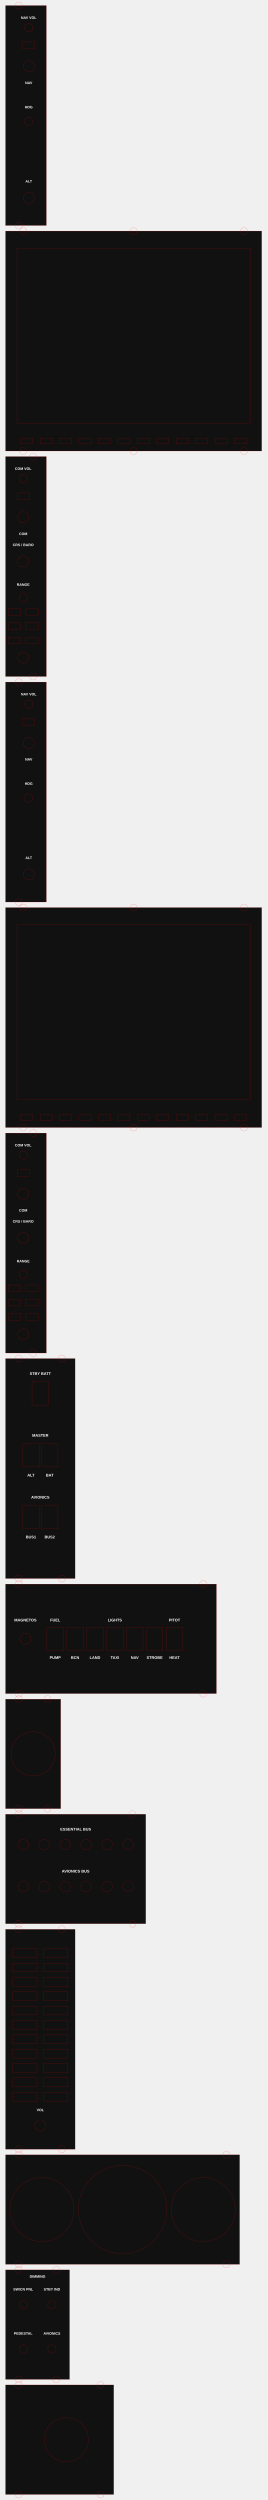
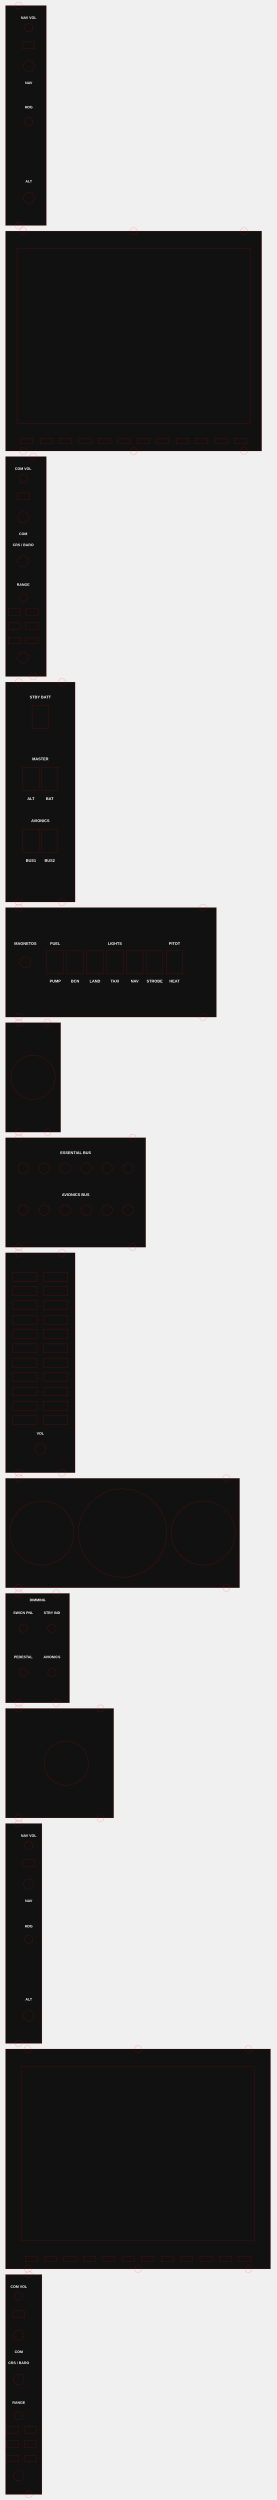
- <svg xmlns="http://www.w3.org/2000/svg" width="242.00mm" height="2263.80mm" viewBox="0 0 242.00 2263.80">
+ <svg xmlns="http://www.w3.org/2000/svg" width="250.00mm" height="2263.80mm" viewBox="0 0 250.00 2263.80">
  <g id="PFD-1a left knob column">
    <rect x="5.00" y="5.00" width="37.00" height="199.20" fill="#111111" />
    <text x="26.00" y="16.00" font-family="Arial, Helvetica, sans-serif" font-size="3.22" font-weight="bold" fill="#ffffff" text-anchor="middle" dominant-baseline="central">NAV VOL</text>
    <text x="26.00" y="75.00" font-family="Arial, Helvetica, sans-serif" font-size="3.22" font-weight="bold" fill="#ffffff" text-anchor="middle" dominant-baseline="central">NAV</text>
    <text x="26.00" y="97.00" font-family="Arial, Helvetica, sans-serif" font-size="3.22" font-weight="bold" fill="#ffffff" text-anchor="middle" dominant-baseline="central">HDG</text>
    <text x="26.00" y="164.20" font-family="Arial, Helvetica, sans-serif" font-size="3.22" font-weight="bold" fill="#ffffff" text-anchor="middle" dominant-baseline="central">ALT</text>
    <rect x="5.00" y="5.00" width="37.00" height="199.20" stroke="#ff0000" stroke-width="0.1" fill="none" />
    <circle cx="26.00" cy="25.00" r="3.75" stroke="#ff0000" stroke-width="0.1" fill="none" />
    <circle cx="26.00" cy="60.00" r="5.00" stroke="#ff0000" stroke-width="0.1" fill="none" />
    <circle cx="26.00" cy="110.00" r="3.75" stroke="#ff0000" stroke-width="0.1" fill="none" />
    <circle cx="26.00" cy="179.20" r="5.00" stroke="#ff0000" stroke-width="0.1" fill="none" />
    <rect x="20.50" y="38.00" width="11.00" height="6.00" stroke="#ff0000" stroke-width="0.1" fill="none" />
    <circle cx="17.00" cy="204.20" r="3.20" stroke="#ff0000" stroke-width="0.1" fill="none" />
    <circle cx="17.00" cy="5.00" r="3.20" stroke="#ff0000" stroke-width="0.1" fill="none" />
  </g>
  <g id="PFD-1b display frame">
    <rect x="5.00" y="209.20" width="232.00" height="199.20" fill="#111111" />
    <rect x="5.00" y="209.20" width="232.00" height="199.20" stroke="#ff0000" stroke-width="0.1" fill="none" />
    <rect x="15.40" y="224.70" width="211.20" height="158.40" stroke="#ff0000" stroke-width="0.1" fill="none" />
    <rect x="18.70" y="396.80" width="11.00" height="5.00" stroke="#ff0000" stroke-width="0.1" fill="none" />
    <rect x="36.30" y="396.80" width="11.00" height="5.00" stroke="#ff0000" stroke-width="0.1" fill="none" />
    <rect x="53.90" y="396.80" width="11.00" height="5.00" stroke="#ff0000" stroke-width="0.1" fill="none" />
    <rect x="71.50" y="396.80" width="11.00" height="5.00" stroke="#ff0000" stroke-width="0.1" fill="none" />
    <rect x="89.10" y="396.80" width="11.00" height="5.00" stroke="#ff0000" stroke-width="0.1" fill="none" />
    <rect x="106.70" y="396.80" width="11.00" height="5.00" stroke="#ff0000" stroke-width="0.1" fill="none" />
    <rect x="124.30" y="396.80" width="11.00" height="5.00" stroke="#ff0000" stroke-width="0.1" fill="none" />
    <rect x="141.90" y="396.80" width="11.00" height="5.00" stroke="#ff0000" stroke-width="0.1" fill="none" />
    <rect x="159.50" y="396.80" width="11.00" height="5.00" stroke="#ff0000" stroke-width="0.1" fill="none" />
    <rect x="177.10" y="396.80" width="11.00" height="5.00" stroke="#ff0000" stroke-width="0.1" fill="none" />
    <rect x="194.70" y="396.80" width="11.00" height="5.00" stroke="#ff0000" stroke-width="0.1" fill="none" />
    <rect x="212.30" y="396.80" width="11.00" height="5.00" stroke="#ff0000" stroke-width="0.1" fill="none" />
    <circle cx="21.00" cy="408.40" r="3.20" stroke="#ff0000" stroke-width="0.1" fill="none" />
    <circle cx="21.00" cy="209.20" r="3.20" stroke="#ff0000" stroke-width="0.1" fill="none" />
    <circle cx="121.00" cy="408.40" r="3.20" stroke="#ff0000" stroke-width="0.1" fill="none" />
    <circle cx="121.00" cy="209.20" r="3.20" stroke="#ff0000" stroke-width="0.1" fill="none" />
    <circle cx="221.00" cy="408.40" r="3.20" stroke="#ff0000" stroke-width="0.1" fill="none" />
    <circle cx="221.00" cy="209.20" r="3.20" stroke="#ff0000" stroke-width="0.1" fill="none" />
  </g>
  <g id="PFD-1c right knob column">
    <rect x="5.00" y="413.40" width="37.00" height="199.20" fill="#111111" />
    <text x="21.00" y="424.40" font-family="Arial, Helvetica, sans-serif" font-size="3.22" font-weight="bold" fill="#ffffff" text-anchor="middle" dominant-baseline="central">COM VOL</text>
    <text x="21.00" y="483.40" font-family="Arial, Helvetica, sans-serif" font-size="3.22" font-weight="bold" fill="#ffffff" text-anchor="middle" dominant-baseline="central">COM</text>
    <text x="21.00" y="493.40" font-family="Arial, Helvetica, sans-serif" font-size="3.22" font-weight="bold" fill="#ffffff" text-anchor="middle" dominant-baseline="central">CRS / BARO</text>
    <text x="21.00" y="529.40" font-family="Arial, Helvetica, sans-serif" font-size="3.22" font-weight="bold" fill="#ffffff" text-anchor="middle" dominant-baseline="central">RANGE</text>
    <rect x="5.00" y="413.40" width="37.00" height="199.20" stroke="#ff0000" stroke-width="0.1" fill="none" />
    <circle cx="21.00" cy="433.40" r="3.75" stroke="#ff0000" stroke-width="0.1" fill="none" />
    <circle cx="21.00" cy="468.40" r="5.00" stroke="#ff0000" stroke-width="0.1" fill="none" />
    <circle cx="21.00" cy="508.40" r="5.00" stroke="#ff0000" stroke-width="0.1" fill="none" />
    <circle cx="21.00" cy="541.40" r="3.75" stroke="#ff0000" stroke-width="0.1" fill="none" />
    <circle cx="21.00" cy="595.60" r="5.00" stroke="#ff0000" stroke-width="0.1" fill="none" />
    <rect x="15.50" y="446.40" width="11.00" height="6.00" stroke="#ff0000" stroke-width="0.1" fill="none" />
    <rect x="7.50" y="551.00" width="11.00" height="6.00" stroke="#ff0000" stroke-width="0.1" fill="none" />
    <rect x="23.50" y="551.00" width="11.00" height="6.00" stroke="#ff0000" stroke-width="0.1" fill="none" />
    <rect x="7.50" y="564.00" width="11.00" height="6.00" stroke="#ff0000" stroke-width="0.1" fill="none" />
    <rect x="23.50" y="564.00" width="11.00" height="6.00" stroke="#ff0000" stroke-width="0.1" fill="none" />
    <rect x="7.50" y="577.00" width="11.00" height="6.00" stroke="#ff0000" stroke-width="0.1" fill="none" />
    <rect x="23.50" y="577.00" width="11.00" height="6.00" stroke="#ff0000" stroke-width="0.1" fill="none" />
    <circle cx="30.00" cy="612.60" r="3.20" stroke="#ff0000" stroke-width="0.1" fill="none" />
    <circle cx="30.00" cy="413.40" r="3.20" stroke="#ff0000" stroke-width="0.1" fill="none" />
  </g>
-   <g id="MFD-1a left knob column">
-     <rect x="5.00" y="617.60" width="37.00" height="199.20" fill="#111111" />
-     <text x="26.00" y="628.60" font-family="Arial, Helvetica, sans-serif" font-size="3.22" font-weight="bold" fill="#ffffff" text-anchor="middle" dominant-baseline="central">NAV VOL</text>
-     <text x="26.00" y="687.60" font-family="Arial, Helvetica, sans-serif" font-size="3.22" font-weight="bold" fill="#ffffff" text-anchor="middle" dominant-baseline="central">NAV</text>
-     <text x="26.00" y="709.60" font-family="Arial, Helvetica, sans-serif" font-size="3.22" font-weight="bold" fill="#ffffff" text-anchor="middle" dominant-baseline="central">HDG</text>
-     <text x="26.00" y="776.80" font-family="Arial, Helvetica, sans-serif" font-size="3.22" font-weight="bold" fill="#ffffff" text-anchor="middle" dominant-baseline="central">ALT</text>
-     <rect x="5.00" y="617.60" width="37.00" height="199.20" stroke="#ff0000" stroke-width="0.1" fill="none" />
-     <circle cx="26.00" cy="637.60" r="3.75" stroke="#ff0000" stroke-width="0.1" fill="none" />
-     <circle cx="26.00" cy="672.60" r="5.00" stroke="#ff0000" stroke-width="0.1" fill="none" />
-     <circle cx="26.00" cy="722.60" r="3.75" stroke="#ff0000" stroke-width="0.1" fill="none" />
-     <circle cx="26.00" cy="791.80" r="5.00" stroke="#ff0000" stroke-width="0.1" fill="none" />
-     <rect x="20.50" y="650.60" width="11.00" height="6.00" stroke="#ff0000" stroke-width="0.1" fill="none" />
+   <g id="SC-1 Switch column">
+     <rect x="5.00" y="617.60" width="63.00" height="199.20" fill="#111111" />
+     <text x="36.50" y="631.20" font-family="Arial, Helvetica, sans-serif" font-size="3.50" font-weight="bold" fill="#ffffff" text-anchor="middle" dominant-baseline="central">STBY BATT</text>
+     <text x="36.50" y="687.20" font-family="Arial, Helvetica, sans-serif" font-size="3.50" font-weight="bold" fill="#ffffff" text-anchor="middle" dominant-baseline="central">MASTER</text>
+     <text x="28.00" y="723.20" font-family="Arial, Helvetica, sans-serif" font-size="3.50" font-weight="bold" fill="#ffffff" text-anchor="middle" dominant-baseline="central">ALT</text>
+     <text x="45.00" y="723.20" font-family="Arial, Helvetica, sans-serif" font-size="3.50" font-weight="bold" fill="#ffffff" text-anchor="middle" dominant-baseline="central">BAT</text>
+     <text x="36.50" y="743.20" font-family="Arial, Helvetica, sans-serif" font-size="3.50" font-weight="bold" fill="#ffffff" text-anchor="middle" dominant-baseline="central">AVIONICS</text>
+     <text x="28.00" y="779.20" font-family="Arial, Helvetica, sans-serif" font-size="3.50" font-weight="bold" fill="#ffffff" text-anchor="middle" dominant-baseline="central">BUS1</text>
+     <text x="45.00" y="779.20" font-family="Arial, Helvetica, sans-serif" font-size="3.50" font-weight="bold" fill="#ffffff" text-anchor="middle" dominant-baseline="central">BUS2</text>
+     <rect x="5.00" y="617.60" width="63.00" height="199.20" stroke="#ff0000" stroke-width="0.1" fill="none" />
+     <rect x="29.00" y="638.70" width="15.00" height="21.00" stroke="#ff0000" stroke-width="0.1" fill="none" />
+     <rect x="20.50" y="694.70" width="15.00" height="21.00" stroke="#ff0000" stroke-width="0.1" fill="none" />
+     <rect x="37.50" y="694.70" width="15.00" height="21.00" stroke="#ff0000" stroke-width="0.1" fill="none" />
+     <rect x="20.50" y="750.70" width="15.00" height="21.00" stroke="#ff0000" stroke-width="0.1" fill="none" />
+     <rect x="37.50" y="750.70" width="15.00" height="21.00" stroke="#ff0000" stroke-width="0.1" fill="none" />
    <circle cx="17.00" cy="816.80" r="3.20" stroke="#ff0000" stroke-width="0.1" fill="none" />
    <circle cx="17.00" cy="617.60" r="3.20" stroke="#ff0000" stroke-width="0.1" fill="none" />
+     <circle cx="56.00" cy="816.80" r="3.20" stroke="#ff0000" stroke-width="0.1" fill="none" />
+     <circle cx="56.00" cy="617.60" r="3.20" stroke="#ff0000" stroke-width="0.1" fill="none" />
+   </g>
+   <g id="LT-1 Mags and lights">
+     <rect x="5.00" y="821.80" width="191.00" height="99.20" fill="#111111" />
+     <text x="23.00" y="854.40" font-family="Arial, Helvetica, sans-serif" font-size="3.50" font-weight="bold" fill="#ffffff" text-anchor="middle" dominant-baseline="central">MAGNETOS</text>
+     <text x="104.00" y="854.40" font-family="Arial, Helvetica, sans-serif" font-size="3.50" font-weight="bold" fill="#ffffff" text-anchor="middle" dominant-baseline="central">LIGHTS</text>
+     <text x="50.00" y="854.40" font-family="Arial, Helvetica, sans-serif" font-size="3.50" font-weight="bold" fill="#ffffff" text-anchor="middle" dominant-baseline="central">FUEL</text>
+     <text x="50.00" y="888.40" font-family="Arial, Helvetica, sans-serif" font-size="3.50" font-weight="bold" fill="#ffffff" text-anchor="middle" dominant-baseline="central">PUMP</text>
+     <text x="68.00" y="888.40" font-family="Arial, Helvetica, sans-serif" font-size="3.50" font-weight="bold" fill="#ffffff" text-anchor="middle" dominant-baseline="central">BCN</text>
+     <text x="86.00" y="888.40" font-family="Arial, Helvetica, sans-serif" font-size="3.50" font-weight="bold" fill="#ffffff" text-anchor="middle" dominant-baseline="central">LAND</text>
+     <text x="104.00" y="888.40" font-family="Arial, Helvetica, sans-serif" font-size="3.50" font-weight="bold" fill="#ffffff" text-anchor="middle" dominant-baseline="central">TAXI</text>
+     <text x="122.00" y="888.40" font-family="Arial, Helvetica, sans-serif" font-size="3.50" font-weight="bold" fill="#ffffff" text-anchor="middle" dominant-baseline="central">NAV</text>
+     <text x="140.00" y="888.40" font-family="Arial, Helvetica, sans-serif" font-size="3.50" font-weight="bold" fill="#ffffff" text-anchor="middle" dominant-baseline="central">STROBE</text>
+     <text x="158.00" y="854.40" font-family="Arial, Helvetica, sans-serif" font-size="3.50" font-weight="bold" fill="#ffffff" text-anchor="middle" dominant-baseline="central">PITOT</text>
+     <text x="158.00" y="888.40" font-family="Arial, Helvetica, sans-serif" font-size="3.50" font-weight="bold" fill="#ffffff" text-anchor="middle" dominant-baseline="central">HEAT</text>
+     <rect x="5.00" y="821.80" width="191.00" height="99.20" stroke="#ff0000" stroke-width="0.1" fill="none" />
+     <circle cx="23.00" cy="871.40" r="5.00" stroke="#ff0000" stroke-width="0.1" fill="none" />
+     <rect x="42.50" y="860.90" width="15.00" height="21.00" stroke="#ff0000" stroke-width="0.1" fill="none" />
+     <rect x="60.50" y="860.90" width="15.00" height="21.00" stroke="#ff0000" stroke-width="0.1" fill="none" />
+     <rect x="78.50" y="860.90" width="15.00" height="21.00" stroke="#ff0000" stroke-width="0.1" fill="none" />
+     <rect x="96.50" y="860.90" width="15.00" height="21.00" stroke="#ff0000" stroke-width="0.1" fill="none" />
+     <rect x="114.50" y="860.90" width="15.00" height="21.00" stroke="#ff0000" stroke-width="0.1" fill="none" />
+     <rect x="132.50" y="860.90" width="15.00" height="21.00" stroke="#ff0000" stroke-width="0.1" fill="none" />
+     <rect x="150.50" y="860.90" width="15.00" height="21.00" stroke="#ff0000" stroke-width="0.1" fill="none" />
+     <circle cx="17.00" cy="921.00" r="3.20" stroke="#ff0000" stroke-width="0.1" fill="none" />
+     <circle cx="17.00" cy="821.80" r="3.20" stroke="#ff0000" stroke-width="0.1" fill="none" />
+     <circle cx="184.00" cy="921.00" r="3.20" stroke="#ff0000" stroke-width="0.1" fill="none" />
+     <circle cx="184.00" cy="821.80" r="3.20" stroke="#ff0000" stroke-width="0.1" fill="none" />
+   </g>
+   <g id="YK-1 Pilot yoke plate">
+     <rect x="5.00" y="926.00" width="50.00" height="99.20" fill="#111111" />
+     <rect x="5.00" y="926.00" width="50.00" height="99.20" stroke="#ff0000" stroke-width="0.1" fill="none" />
+     <circle cx="30.00" cy="975.60" r="20.00" stroke="#ff0000" stroke-width="0.1" fill="none" />
+     <circle cx="17.00" cy="1025.20" r="3.20" stroke="#ff0000" stroke-width="0.1" fill="none" />
+     <circle cx="17.00" cy="926.00" r="3.20" stroke="#ff0000" stroke-width="0.1" fill="none" />
+     <circle cx="43.00" cy="1025.20" r="3.20" stroke="#ff0000" stroke-width="0.1" fill="none" />
+     <circle cx="43.00" cy="926.00" r="3.20" stroke="#ff0000" stroke-width="0.1" fill="none" />
+   </g>
+   <g id="CB-1 Circuit breakers">
+     <rect x="5.00" y="1030.20" width="127.00" height="99.20" fill="#111111" />
+     <text x="68.50" y="1043.80" font-family="Arial, Helvetica, sans-serif" font-size="3.50" font-weight="bold" fill="#ffffff" text-anchor="middle" dominant-baseline="central">ESSENTIAL BUS</text>
+     <text x="68.50" y="1081.80" font-family="Arial, Helvetica, sans-serif" font-size="3.50" font-weight="bold" fill="#ffffff" text-anchor="middle" dominant-baseline="central">AVIONICS BUS</text>
+     <rect x="5.00" y="1030.20" width="127.00" height="99.20" stroke="#ff0000" stroke-width="0.1" fill="none" />
+     <circle cx="21.00" cy="1057.80" r="4.75" stroke="#ff0000" stroke-width="0.1" fill="none" />
+     <circle cx="40.00" cy="1057.80" r="4.75" stroke="#ff0000" stroke-width="0.1" fill="none" />
+     <circle cx="59.00" cy="1057.80" r="4.75" stroke="#ff0000" stroke-width="0.1" fill="none" />
+     <circle cx="78.00" cy="1057.80" r="4.75" stroke="#ff0000" stroke-width="0.1" fill="none" />
+     <circle cx="97.00" cy="1057.80" r="4.75" stroke="#ff0000" stroke-width="0.1" fill="none" />
+     <circle cx="116.00" cy="1057.80" r="4.75" stroke="#ff0000" stroke-width="0.1" fill="none" />
+     <circle cx="21.00" cy="1095.80" r="4.75" stroke="#ff0000" stroke-width="0.1" fill="none" />
+     <circle cx="40.00" cy="1095.80" r="4.75" stroke="#ff0000" stroke-width="0.1" fill="none" />
+     <circle cx="59.00" cy="1095.80" r="4.75" stroke="#ff0000" stroke-width="0.1" fill="none" />
+     <circle cx="78.00" cy="1095.80" r="4.75" stroke="#ff0000" stroke-width="0.1" fill="none" />
+     <circle cx="97.00" cy="1095.80" r="4.75" stroke="#ff0000" stroke-width="0.1" fill="none" />
+     <circle cx="116.00" cy="1095.80" r="4.75" stroke="#ff0000" stroke-width="0.1" fill="none" />
+     <circle cx="17.00" cy="1129.40" r="3.20" stroke="#ff0000" stroke-width="0.1" fill="none" />
+     <circle cx="17.00" cy="1030.20" r="3.20" stroke="#ff0000" stroke-width="0.1" fill="none" />
+     <circle cx="120.00" cy="1129.40" r="3.20" stroke="#ff0000" stroke-width="0.1" fill="none" />
+     <circle cx="120.00" cy="1030.20" r="3.20" stroke="#ff0000" stroke-width="0.1" fill="none" />
+   </g>
+   <g id="AU-1 Audio panel">
+     <rect x="5.00" y="1134.40" width="63.00" height="199.20" fill="#111111" />
+     <text x="36.50" y="1298.00" font-family="Arial, Helvetica, sans-serif" font-size="3.22" font-weight="bold" fill="#ffffff" text-anchor="middle" dominant-baseline="central">VOL</text>
+     <rect x="5.00" y="1134.40" width="63.00" height="199.20" stroke="#ff0000" stroke-width="0.1" fill="none" />
+     <rect x="11.50" y="1152.00" width="22.00" height="8.00" stroke="#ff0000" stroke-width="0.1" fill="none" />
+     <rect x="39.50" y="1152.00" width="22.00" height="8.00" stroke="#ff0000" stroke-width="0.1" fill="none" />
+     <rect x="11.50" y="1165.00" width="22.00" height="8.00" stroke="#ff0000" stroke-width="0.1" fill="none" />
+     <rect x="39.50" y="1165.00" width="22.00" height="8.00" stroke="#ff0000" stroke-width="0.1" fill="none" />
+     <rect x="11.50" y="1178.00" width="22.00" height="8.00" stroke="#ff0000" stroke-width="0.1" fill="none" />
+     <rect x="39.50" y="1178.00" width="22.00" height="8.00" stroke="#ff0000" stroke-width="0.1" fill="none" />
+     <rect x="11.50" y="1191.00" width="22.00" height="8.00" stroke="#ff0000" stroke-width="0.1" fill="none" />
+     <rect x="39.50" y="1191.00" width="22.00" height="8.00" stroke="#ff0000" stroke-width="0.1" fill="none" />
+     <rect x="11.50" y="1204.00" width="22.00" height="8.00" stroke="#ff0000" stroke-width="0.1" fill="none" />
+     <rect x="39.50" y="1204.00" width="22.00" height="8.00" stroke="#ff0000" stroke-width="0.1" fill="none" />
+     <rect x="11.50" y="1217.00" width="22.00" height="8.00" stroke="#ff0000" stroke-width="0.1" fill="none" />
+     <rect x="39.50" y="1217.00" width="22.00" height="8.00" stroke="#ff0000" stroke-width="0.1" fill="none" />
+     <rect x="11.50" y="1230.00" width="22.00" height="8.00" stroke="#ff0000" stroke-width="0.1" fill="none" />
+     <rect x="39.50" y="1230.00" width="22.00" height="8.00" stroke="#ff0000" stroke-width="0.1" fill="none" />
+     <rect x="11.50" y="1243.00" width="22.00" height="8.00" stroke="#ff0000" stroke-width="0.1" fill="none" />
+     <rect x="39.50" y="1243.00" width="22.00" height="8.00" stroke="#ff0000" stroke-width="0.1" fill="none" />
+     <rect x="11.50" y="1256.00" width="22.00" height="8.00" stroke="#ff0000" stroke-width="0.1" fill="none" />
+     <rect x="39.50" y="1256.00" width="22.00" height="8.00" stroke="#ff0000" stroke-width="0.1" fill="none" />
+     <rect x="11.50" y="1269.00" width="22.00" height="8.00" stroke="#ff0000" stroke-width="0.1" fill="none" />
+     <rect x="39.50" y="1269.00" width="22.00" height="8.00" stroke="#ff0000" stroke-width="0.1" fill="none" />
+     <rect x="11.50" y="1282.00" width="22.00" height="8.00" stroke="#ff0000" stroke-width="0.1" fill="none" />
+     <rect x="39.50" y="1282.00" width="22.00" height="8.00" stroke="#ff0000" stroke-width="0.1" fill="none" />
+     <circle cx="36.50" cy="1312.00" r="5.00" stroke="#ff0000" stroke-width="0.1" fill="none" />
+     <circle cx="17.00" cy="1333.60" r="3.20" stroke="#ff0000" stroke-width="0.1" fill="none" />
+     <circle cx="17.00" cy="1134.40" r="3.20" stroke="#ff0000" stroke-width="0.1" fill="none" />
+     <circle cx="56.00" cy="1333.60" r="3.20" stroke="#ff0000" stroke-width="0.1" fill="none" />
+     <circle cx="56.00" cy="1134.40" r="3.20" stroke="#ff0000" stroke-width="0.1" fill="none" />
+   </g>
+   <g id="SB-1 Standby instruments">
+     <rect x="5.00" y="1338.60" width="212.00" height="99.20" fill="#111111" />
+     <rect x="5.00" y="1338.60" width="212.00" height="99.20" stroke="#ff0000" stroke-width="0.1" fill="none" />
+     <circle cx="38.00" cy="1388.20" r="29.00" stroke="#ff0000" stroke-width="0.1" fill="none" />
+     <circle cx="111.00" cy="1388.20" r="40.00" stroke="#ff0000" stroke-width="0.1" fill="none" />
+     <circle cx="184.00" cy="1388.20" r="29.00" stroke="#ff0000" stroke-width="0.1" fill="none" />
+     <circle cx="17.00" cy="1437.80" r="3.20" stroke="#ff0000" stroke-width="0.1" fill="none" />
+     <circle cx="17.00" cy="1338.60" r="3.20" stroke="#ff0000" stroke-width="0.1" fill="none" />
+     <circle cx="205.00" cy="1437.80" r="3.20" stroke="#ff0000" stroke-width="0.1" fill="none" />
+     <circle cx="205.00" cy="1338.60" r="3.20" stroke="#ff0000" stroke-width="0.1" fill="none" />
+   </g>
+   <g id="SB-2 Dimming panel">
+     <rect x="5.00" y="1442.80" width="58.00" height="99.20" fill="#111111" />
+     <text x="21.00" y="1460.40" font-family="Arial, Helvetica, sans-serif" font-size="3.22" font-weight="bold" fill="#ffffff" text-anchor="middle" dominant-baseline="central">SW/CN PNL</text>
+     <text x="47.00" y="1460.40" font-family="Arial, Helvetica, sans-serif" font-size="3.22" font-weight="bold" fill="#ffffff" text-anchor="middle" dominant-baseline="central">STBY IND</text>
+     <text x="21.00" y="1500.40" font-family="Arial, Helvetica, sans-serif" font-size="3.22" font-weight="bold" fill="#ffffff" text-anchor="middle" dominant-baseline="central">PEDESTAL</text>
+     <text x="47.00" y="1500.40" font-family="Arial, Helvetica, sans-serif" font-size="3.22" font-weight="bold" fill="#ffffff" text-anchor="middle" dominant-baseline="central">AVIONICS</text>
+     <text x="34.00" y="1448.80" font-family="Arial, Helvetica, sans-serif" font-size="3.22" font-weight="bold" fill="#ffffff" text-anchor="middle" dominant-baseline="central">DIMMING</text>
+     <rect x="5.00" y="1442.80" width="58.00" height="99.20" stroke="#ff0000" stroke-width="0.1" fill="none" />
+     <circle cx="21.00" cy="1474.40" r="3.75" stroke="#ff0000" stroke-width="0.1" fill="none" />
+     <circle cx="47.00" cy="1474.40" r="3.75" stroke="#ff0000" stroke-width="0.1" fill="none" />
+     <circle cx="21.00" cy="1514.40" r="3.75" stroke="#ff0000" stroke-width="0.1" fill="none" />
+     <circle cx="47.00" cy="1514.40" r="3.75" stroke="#ff0000" stroke-width="0.1" fill="none" />
+     <circle cx="17.00" cy="1542.00" r="3.20" stroke="#ff0000" stroke-width="0.1" fill="none" />
+     <circle cx="17.00" cy="1442.80" r="3.20" stroke="#ff0000" stroke-width="0.1" fill="none" />
+     <circle cx="51.00" cy="1542.00" r="3.20" stroke="#ff0000" stroke-width="0.1" fill="none" />
+     <circle cx="51.00" cy="1442.80" r="3.20" stroke="#ff0000" stroke-width="0.1" fill="none" />
+   </g>
+   <g id="CP-1 Copilot yoke blank">
+     <rect x="5.00" y="1547.00" width="98.00" height="99.20" fill="#111111" />
+     <rect x="5.00" y="1547.00" width="98.00" height="99.20" stroke="#ff0000" stroke-width="0.1" fill="none" />
+     <circle cx="60.00" cy="1596.60" r="20.00" stroke="#ff0000" stroke-width="0.1" fill="none" />
+     <circle cx="17.00" cy="1646.20" r="3.20" stroke="#ff0000" stroke-width="0.1" fill="none" />
+     <circle cx="17.00" cy="1547.00" r="3.20" stroke="#ff0000" stroke-width="0.1" fill="none" />
+     <circle cx="91.00" cy="1646.20" r="3.20" stroke="#ff0000" stroke-width="0.1" fill="none" />
+     <circle cx="91.00" cy="1547.00" r="3.20" stroke="#ff0000" stroke-width="0.1" fill="none" />
+   </g>
+   <g id="MFD-1a left column">
+     <rect x="5.00" y="1651.20" width="33.00" height="199.20" fill="#111111" />
+     <text x="26.00" y="1662.20" font-family="Arial, Helvetica, sans-serif" font-size="3.22" font-weight="bold" fill="#ffffff" text-anchor="middle" dominant-baseline="central">NAV VOL</text>
+     <text x="26.00" y="1721.20" font-family="Arial, Helvetica, sans-serif" font-size="3.22" font-weight="bold" fill="#ffffff" text-anchor="middle" dominant-baseline="central">NAV</text>
+     <text x="26.00" y="1744.20" font-family="Arial, Helvetica, sans-serif" font-size="3.22" font-weight="bold" fill="#ffffff" text-anchor="middle" dominant-baseline="central">HDG</text>
+     <text x="26.00" y="1810.40" font-family="Arial, Helvetica, sans-serif" font-size="3.22" font-weight="bold" fill="#ffffff" text-anchor="middle" dominant-baseline="central">ALT</text>
+     <rect x="5.00" y="1651.20" width="33.00" height="199.20" stroke="#ff0000" stroke-width="0.1" fill="none" />
+     <circle cx="26.00" cy="1671.20" r="3.75" stroke="#ff0000" stroke-width="0.1" fill="none" />
+     <circle cx="26.00" cy="1706.20" r="4.75" stroke="#ff0000" stroke-width="0.1" fill="none" />
+     <circle cx="26.00" cy="1756.20" r="3.75" stroke="#ff0000" stroke-width="0.1" fill="none" />
+     <circle cx="26.00" cy="1825.40" r="4.75" stroke="#ff0000" stroke-width="0.1" fill="none" />
+     <rect x="20.50" y="1684.20" width="11.00" height="6.00" stroke="#ff0000" stroke-width="0.1" fill="none" />
+     <circle cx="17.00" cy="1850.40" r="3.20" stroke="#ff0000" stroke-width="0.1" fill="none" />
+     <circle cx="17.00" cy="1651.20" r="3.20" stroke="#ff0000" stroke-width="0.1" fill="none" />
  </g>
  <g id="MFD-1b display frame">
-     <rect x="5.00" y="821.80" width="232.00" height="199.20" fill="#111111" />
-     <rect x="5.00" y="821.80" width="232.00" height="199.20" stroke="#ff0000" stroke-width="0.1" fill="none" />
-     <rect x="15.40" y="837.30" width="211.20" height="158.40" stroke="#ff0000" stroke-width="0.1" fill="none" />
-     <rect x="18.70" y="1009.40" width="11.00" height="5.00" stroke="#ff0000" stroke-width="0.1" fill="none" />
-     <rect x="36.30" y="1009.40" width="11.00" height="5.00" stroke="#ff0000" stroke-width="0.1" fill="none" />
-     <rect x="53.90" y="1009.40" width="11.00" height="5.00" stroke="#ff0000" stroke-width="0.1" fill="none" />
-     <rect x="71.50" y="1009.40" width="11.00" height="5.00" stroke="#ff0000" stroke-width="0.1" fill="none" />
-     <rect x="89.10" y="1009.40" width="11.00" height="5.00" stroke="#ff0000" stroke-width="0.1" fill="none" />
-     <rect x="106.70" y="1009.40" width="11.00" height="5.00" stroke="#ff0000" stroke-width="0.1" fill="none" />
-     <rect x="124.30" y="1009.40" width="11.00" height="5.00" stroke="#ff0000" stroke-width="0.1" fill="none" />
-     <rect x="141.90" y="1009.40" width="11.00" height="5.00" stroke="#ff0000" stroke-width="0.1" fill="none" />
-     <rect x="159.50" y="1009.40" width="11.00" height="5.00" stroke="#ff0000" stroke-width="0.1" fill="none" />
-     <rect x="177.10" y="1009.40" width="11.00" height="5.00" stroke="#ff0000" stroke-width="0.1" fill="none" />
-     <rect x="194.70" y="1009.40" width="11.00" height="5.00" stroke="#ff0000" stroke-width="0.1" fill="none" />
-     <rect x="212.30" y="1009.40" width="11.00" height="5.00" stroke="#ff0000" stroke-width="0.1" fill="none" />
-     <circle cx="21.00" cy="1021.00" r="3.20" stroke="#ff0000" stroke-width="0.1" fill="none" />
-     <circle cx="21.00" cy="821.80" r="3.20" stroke="#ff0000" stroke-width="0.1" fill="none" />
-     <circle cx="121.00" cy="1021.00" r="3.20" stroke="#ff0000" stroke-width="0.1" fill="none" />
-     <circle cx="121.00" cy="821.80" r="3.20" stroke="#ff0000" stroke-width="0.1" fill="none" />
-     <circle cx="221.00" cy="1021.00" r="3.20" stroke="#ff0000" stroke-width="0.1" fill="none" />
-     <circle cx="221.00" cy="821.80" r="3.20" stroke="#ff0000" stroke-width="0.1" fill="none" />
-   </g>
-   <g id="MFD-1c right knob column">
-     <rect x="5.00" y="1026.00" width="37.00" height="199.20" fill="#111111" />
-     <text x="21.00" y="1037.00" font-family="Arial, Helvetica, sans-serif" font-size="3.22" font-weight="bold" fill="#ffffff" text-anchor="middle" dominant-baseline="central">COM VOL</text>
-     <text x="21.00" y="1096.00" font-family="Arial, Helvetica, sans-serif" font-size="3.22" font-weight="bold" fill="#ffffff" text-anchor="middle" dominant-baseline="central">COM</text>
-     <text x="21.00" y="1106.00" font-family="Arial, Helvetica, sans-serif" font-size="3.22" font-weight="bold" fill="#ffffff" text-anchor="middle" dominant-baseline="central">CRS / BARO</text>
-     <text x="21.00" y="1142.00" font-family="Arial, Helvetica, sans-serif" font-size="3.22" font-weight="bold" fill="#ffffff" text-anchor="middle" dominant-baseline="central">RANGE</text>
-     <rect x="5.00" y="1026.00" width="37.00" height="199.20" stroke="#ff0000" stroke-width="0.1" fill="none" />
-     <circle cx="21.00" cy="1046.00" r="3.75" stroke="#ff0000" stroke-width="0.1" fill="none" />
-     <circle cx="21.00" cy="1081.00" r="5.00" stroke="#ff0000" stroke-width="0.1" fill="none" />
-     <circle cx="21.00" cy="1121.00" r="5.00" stroke="#ff0000" stroke-width="0.1" fill="none" />
-     <circle cx="21.00" cy="1154.00" r="3.75" stroke="#ff0000" stroke-width="0.1" fill="none" />
-     <circle cx="21.00" cy="1208.20" r="5.00" stroke="#ff0000" stroke-width="0.1" fill="none" />
-     <rect x="15.50" y="1059.00" width="11.00" height="6.00" stroke="#ff0000" stroke-width="0.1" fill="none" />
-     <rect x="7.50" y="1163.60" width="11.00" height="6.00" stroke="#ff0000" stroke-width="0.1" fill="none" />
-     <rect x="23.50" y="1163.60" width="11.00" height="6.00" stroke="#ff0000" stroke-width="0.1" fill="none" />
-     <rect x="7.50" y="1176.60" width="11.00" height="6.00" stroke="#ff0000" stroke-width="0.1" fill="none" />
-     <rect x="23.50" y="1176.60" width="11.00" height="6.00" stroke="#ff0000" stroke-width="0.1" fill="none" />
-     <rect x="7.50" y="1189.60" width="11.00" height="6.00" stroke="#ff0000" stroke-width="0.1" fill="none" />
-     <rect x="23.50" y="1189.60" width="11.00" height="6.00" stroke="#ff0000" stroke-width="0.1" fill="none" />
-     <circle cx="30.00" cy="1225.20" r="3.20" stroke="#ff0000" stroke-width="0.1" fill="none" />
-     <circle cx="30.00" cy="1026.00" r="3.20" stroke="#ff0000" stroke-width="0.1" fill="none" />
-   </g>
-   <g id="SC-1 Switch column">
-     <rect x="5.00" y="1230.20" width="63.00" height="199.20" fill="#111111" />
-     <text x="36.50" y="1243.80" font-family="Arial, Helvetica, sans-serif" font-size="3.50" font-weight="bold" fill="#ffffff" text-anchor="middle" dominant-baseline="central">STBY BATT</text>
-     <text x="36.50" y="1299.80" font-family="Arial, Helvetica, sans-serif" font-size="3.50" font-weight="bold" fill="#ffffff" text-anchor="middle" dominant-baseline="central">MASTER</text>
-     <text x="28.00" y="1335.80" font-family="Arial, Helvetica, sans-serif" font-size="3.50" font-weight="bold" fill="#ffffff" text-anchor="middle" dominant-baseline="central">ALT</text>
-     <text x="45.00" y="1335.80" font-family="Arial, Helvetica, sans-serif" font-size="3.50" font-weight="bold" fill="#ffffff" text-anchor="middle" dominant-baseline="central">BAT</text>
-     <text x="36.50" y="1355.80" font-family="Arial, Helvetica, sans-serif" font-size="3.50" font-weight="bold" fill="#ffffff" text-anchor="middle" dominant-baseline="central">AVIONICS</text>
-     <text x="28.00" y="1391.80" font-family="Arial, Helvetica, sans-serif" font-size="3.50" font-weight="bold" fill="#ffffff" text-anchor="middle" dominant-baseline="central">BUS1</text>
-     <text x="45.00" y="1391.80" font-family="Arial, Helvetica, sans-serif" font-size="3.50" font-weight="bold" fill="#ffffff" text-anchor="middle" dominant-baseline="central">BUS2</text>
-     <rect x="5.00" y="1230.20" width="63.00" height="199.20" stroke="#ff0000" stroke-width="0.1" fill="none" />
-     <rect x="29.00" y="1251.30" width="15.00" height="21.00" stroke="#ff0000" stroke-width="0.1" fill="none" />
-     <rect x="20.50" y="1307.30" width="15.00" height="21.00" stroke="#ff0000" stroke-width="0.1" fill="none" />
-     <rect x="37.50" y="1307.30" width="15.00" height="21.00" stroke="#ff0000" stroke-width="0.1" fill="none" />
-     <rect x="20.50" y="1363.30" width="15.00" height="21.00" stroke="#ff0000" stroke-width="0.1" fill="none" />
-     <rect x="37.50" y="1363.30" width="15.00" height="21.00" stroke="#ff0000" stroke-width="0.1" fill="none" />
-     <circle cx="17.00" cy="1429.40" r="3.20" stroke="#ff0000" stroke-width="0.1" fill="none" />
-     <circle cx="17.00" cy="1230.20" r="3.20" stroke="#ff0000" stroke-width="0.1" fill="none" />
-     <circle cx="56.00" cy="1429.40" r="3.20" stroke="#ff0000" stroke-width="0.1" fill="none" />
-     <circle cx="56.00" cy="1230.20" r="3.20" stroke="#ff0000" stroke-width="0.1" fill="none" />
-   </g>
-   <g id="LT-1 Mags and lights">
-     <rect x="5.00" y="1434.40" width="191.00" height="99.20" fill="#111111" />
-     <text x="23.00" y="1467.00" font-family="Arial, Helvetica, sans-serif" font-size="3.50" font-weight="bold" fill="#ffffff" text-anchor="middle" dominant-baseline="central">MAGNETOS</text>
-     <text x="104.00" y="1467.00" font-family="Arial, Helvetica, sans-serif" font-size="3.50" font-weight="bold" fill="#ffffff" text-anchor="middle" dominant-baseline="central">LIGHTS</text>
-     <text x="50.00" y="1467.00" font-family="Arial, Helvetica, sans-serif" font-size="3.50" font-weight="bold" fill="#ffffff" text-anchor="middle" dominant-baseline="central">FUEL</text>
-     <text x="50.00" y="1501.00" font-family="Arial, Helvetica, sans-serif" font-size="3.50" font-weight="bold" fill="#ffffff" text-anchor="middle" dominant-baseline="central">PUMP</text>
-     <text x="68.00" y="1501.00" font-family="Arial, Helvetica, sans-serif" font-size="3.50" font-weight="bold" fill="#ffffff" text-anchor="middle" dominant-baseline="central">BCN</text>
-     <text x="86.00" y="1501.00" font-family="Arial, Helvetica, sans-serif" font-size="3.50" font-weight="bold" fill="#ffffff" text-anchor="middle" dominant-baseline="central">LAND</text>
-     <text x="104.00" y="1501.00" font-family="Arial, Helvetica, sans-serif" font-size="3.50" font-weight="bold" fill="#ffffff" text-anchor="middle" dominant-baseline="central">TAXI</text>
-     <text x="122.00" y="1501.00" font-family="Arial, Helvetica, sans-serif" font-size="3.50" font-weight="bold" fill="#ffffff" text-anchor="middle" dominant-baseline="central">NAV</text>
-     <text x="140.00" y="1501.00" font-family="Arial, Helvetica, sans-serif" font-size="3.50" font-weight="bold" fill="#ffffff" text-anchor="middle" dominant-baseline="central">STROBE</text>
-     <text x="158.00" y="1467.00" font-family="Arial, Helvetica, sans-serif" font-size="3.50" font-weight="bold" fill="#ffffff" text-anchor="middle" dominant-baseline="central">PITOT</text>
-     <text x="158.00" y="1501.00" font-family="Arial, Helvetica, sans-serif" font-size="3.50" font-weight="bold" fill="#ffffff" text-anchor="middle" dominant-baseline="central">HEAT</text>
-     <rect x="5.00" y="1434.40" width="191.00" height="99.20" stroke="#ff0000" stroke-width="0.1" fill="none" />
-     <circle cx="23.00" cy="1484.00" r="5.00" stroke="#ff0000" stroke-width="0.1" fill="none" />
-     <rect x="42.50" y="1473.50" width="15.00" height="21.00" stroke="#ff0000" stroke-width="0.1" fill="none" />
-     <rect x="60.50" y="1473.50" width="15.00" height="21.00" stroke="#ff0000" stroke-width="0.1" fill="none" />
-     <rect x="78.50" y="1473.50" width="15.00" height="21.00" stroke="#ff0000" stroke-width="0.1" fill="none" />
-     <rect x="96.50" y="1473.50" width="15.00" height="21.00" stroke="#ff0000" stroke-width="0.1" fill="none" />
-     <rect x="114.50" y="1473.50" width="15.00" height="21.00" stroke="#ff0000" stroke-width="0.1" fill="none" />
-     <rect x="132.50" y="1473.50" width="15.00" height="21.00" stroke="#ff0000" stroke-width="0.1" fill="none" />
-     <rect x="150.50" y="1473.50" width="15.00" height="21.00" stroke="#ff0000" stroke-width="0.1" fill="none" />
-     <circle cx="17.00" cy="1533.60" r="3.20" stroke="#ff0000" stroke-width="0.1" fill="none" />
-     <circle cx="17.00" cy="1434.40" r="3.20" stroke="#ff0000" stroke-width="0.1" fill="none" />
-     <circle cx="184.00" cy="1533.60" r="3.20" stroke="#ff0000" stroke-width="0.1" fill="none" />
-     <circle cx="184.00" cy="1434.40" r="3.20" stroke="#ff0000" stroke-width="0.1" fill="none" />
-   </g>
-   <g id="YK-1 Pilot yoke plate">
-     <rect x="5.00" y="1538.60" width="50.00" height="99.20" fill="#111111" />
-     <rect x="5.00" y="1538.60" width="50.00" height="99.20" stroke="#ff0000" stroke-width="0.1" fill="none" />
-     <circle cx="30.00" cy="1588.20" r="20.00" stroke="#ff0000" stroke-width="0.1" fill="none" />
-     <circle cx="17.00" cy="1637.80" r="3.20" stroke="#ff0000" stroke-width="0.1" fill="none" />
-     <circle cx="17.00" cy="1538.60" r="3.20" stroke="#ff0000" stroke-width="0.1" fill="none" />
-     <circle cx="43.00" cy="1637.80" r="3.20" stroke="#ff0000" stroke-width="0.1" fill="none" />
-     <circle cx="43.00" cy="1538.60" r="3.20" stroke="#ff0000" stroke-width="0.1" fill="none" />
-   </g>
-   <g id="CB-1 Circuit breakers">
-     <rect x="5.00" y="1642.80" width="127.00" height="99.20" fill="#111111" />
-     <text x="68.50" y="1656.40" font-family="Arial, Helvetica, sans-serif" font-size="3.50" font-weight="bold" fill="#ffffff" text-anchor="middle" dominant-baseline="central">ESSENTIAL BUS</text>
-     <text x="68.50" y="1694.40" font-family="Arial, Helvetica, sans-serif" font-size="3.50" font-weight="bold" fill="#ffffff" text-anchor="middle" dominant-baseline="central">AVIONICS BUS</text>
-     <rect x="5.00" y="1642.80" width="127.00" height="99.20" stroke="#ff0000" stroke-width="0.1" fill="none" />
-     <circle cx="21.00" cy="1670.40" r="4.75" stroke="#ff0000" stroke-width="0.1" fill="none" />
-     <circle cx="40.00" cy="1670.40" r="4.75" stroke="#ff0000" stroke-width="0.1" fill="none" />
-     <circle cx="59.00" cy="1670.40" r="4.75" stroke="#ff0000" stroke-width="0.1" fill="none" />
-     <circle cx="78.00" cy="1670.40" r="4.75" stroke="#ff0000" stroke-width="0.1" fill="none" />
-     <circle cx="97.00" cy="1670.40" r="4.75" stroke="#ff0000" stroke-width="0.1" fill="none" />
-     <circle cx="116.00" cy="1670.40" r="4.75" stroke="#ff0000" stroke-width="0.1" fill="none" />
-     <circle cx="21.00" cy="1708.40" r="4.75" stroke="#ff0000" stroke-width="0.1" fill="none" />
-     <circle cx="40.00" cy="1708.40" r="4.75" stroke="#ff0000" stroke-width="0.1" fill="none" />
-     <circle cx="59.00" cy="1708.40" r="4.75" stroke="#ff0000" stroke-width="0.1" fill="none" />
-     <circle cx="78.00" cy="1708.40" r="4.75" stroke="#ff0000" stroke-width="0.1" fill="none" />
-     <circle cx="97.00" cy="1708.40" r="4.75" stroke="#ff0000" stroke-width="0.1" fill="none" />
-     <circle cx="116.00" cy="1708.40" r="4.75" stroke="#ff0000" stroke-width="0.1" fill="none" />
-     <circle cx="17.00" cy="1742.00" r="3.20" stroke="#ff0000" stroke-width="0.1" fill="none" />
-     <circle cx="17.00" cy="1642.80" r="3.20" stroke="#ff0000" stroke-width="0.1" fill="none" />
-     <circle cx="120.00" cy="1742.00" r="3.20" stroke="#ff0000" stroke-width="0.1" fill="none" />
-     <circle cx="120.00" cy="1642.80" r="3.20" stroke="#ff0000" stroke-width="0.1" fill="none" />
-   </g>
-   <g id="AU-1 Audio panel">
-     <rect x="5.00" y="1747.00" width="63.00" height="199.20" fill="#111111" />
-     <text x="36.50" y="1910.60" font-family="Arial, Helvetica, sans-serif" font-size="3.22" font-weight="bold" fill="#ffffff" text-anchor="middle" dominant-baseline="central">VOL</text>
-     <rect x="5.00" y="1747.00" width="63.00" height="199.20" stroke="#ff0000" stroke-width="0.1" fill="none" />
-     <rect x="11.50" y="1764.60" width="22.00" height="8.00" stroke="#ff0000" stroke-width="0.1" fill="none" />
-     <rect x="39.50" y="1764.60" width="22.00" height="8.00" stroke="#ff0000" stroke-width="0.1" fill="none" />
-     <rect x="11.50" y="1777.60" width="22.00" height="8.00" stroke="#ff0000" stroke-width="0.1" fill="none" />
-     <rect x="39.50" y="1777.60" width="22.00" height="8.00" stroke="#ff0000" stroke-width="0.1" fill="none" />
-     <rect x="11.50" y="1790.60" width="22.00" height="8.00" stroke="#ff0000" stroke-width="0.1" fill="none" />
-     <rect x="39.50" y="1790.60" width="22.00" height="8.00" stroke="#ff0000" stroke-width="0.1" fill="none" />
-     <rect x="11.50" y="1803.60" width="22.00" height="8.00" stroke="#ff0000" stroke-width="0.1" fill="none" />
-     <rect x="39.50" y="1803.60" width="22.00" height="8.00" stroke="#ff0000" stroke-width="0.1" fill="none" />
-     <rect x="11.50" y="1816.60" width="22.00" height="8.00" stroke="#ff0000" stroke-width="0.1" fill="none" />
-     <rect x="39.50" y="1816.60" width="22.00" height="8.00" stroke="#ff0000" stroke-width="0.1" fill="none" />
-     <rect x="11.50" y="1829.60" width="22.00" height="8.00" stroke="#ff0000" stroke-width="0.1" fill="none" />
-     <rect x="39.50" y="1829.60" width="22.00" height="8.00" stroke="#ff0000" stroke-width="0.1" fill="none" />
-     <rect x="11.50" y="1842.60" width="22.00" height="8.00" stroke="#ff0000" stroke-width="0.1" fill="none" />
-     <rect x="39.50" y="1842.60" width="22.00" height="8.00" stroke="#ff0000" stroke-width="0.1" fill="none" />
-     <rect x="11.50" y="1855.60" width="22.00" height="8.00" stroke="#ff0000" stroke-width="0.1" fill="none" />
-     <rect x="39.50" y="1855.60" width="22.00" height="8.00" stroke="#ff0000" stroke-width="0.1" fill="none" />
-     <rect x="11.50" y="1868.60" width="22.00" height="8.00" stroke="#ff0000" stroke-width="0.1" fill="none" />
-     <rect x="39.50" y="1868.60" width="22.00" height="8.00" stroke="#ff0000" stroke-width="0.1" fill="none" />
-     <rect x="11.50" y="1881.60" width="22.00" height="8.00" stroke="#ff0000" stroke-width="0.1" fill="none" />
-     <rect x="39.50" y="1881.60" width="22.00" height="8.00" stroke="#ff0000" stroke-width="0.1" fill="none" />
-     <rect x="11.50" y="1894.60" width="22.00" height="8.00" stroke="#ff0000" stroke-width="0.1" fill="none" />
-     <rect x="39.50" y="1894.60" width="22.00" height="8.00" stroke="#ff0000" stroke-width="0.1" fill="none" />
-     <circle cx="36.50" cy="1924.60" r="5.00" stroke="#ff0000" stroke-width="0.1" fill="none" />
-     <circle cx="17.00" cy="1946.20" r="3.20" stroke="#ff0000" stroke-width="0.1" fill="none" />
-     <circle cx="17.00" cy="1747.00" r="3.20" stroke="#ff0000" stroke-width="0.1" fill="none" />
-     <circle cx="56.00" cy="1946.20" r="3.20" stroke="#ff0000" stroke-width="0.1" fill="none" />
-     <circle cx="56.00" cy="1747.00" r="3.20" stroke="#ff0000" stroke-width="0.1" fill="none" />
-   </g>
-   <g id="SB-1 Standby instruments">
-     <rect x="5.00" y="1951.20" width="212.00" height="99.20" fill="#111111" />
-     <rect x="5.00" y="1951.20" width="212.00" height="99.20" stroke="#ff0000" stroke-width="0.1" fill="none" />
-     <circle cx="38.00" cy="2000.80" r="29.00" stroke="#ff0000" stroke-width="0.1" fill="none" />
-     <circle cx="111.00" cy="2000.80" r="40.00" stroke="#ff0000" stroke-width="0.1" fill="none" />
-     <circle cx="184.00" cy="2000.80" r="29.00" stroke="#ff0000" stroke-width="0.1" fill="none" />
-     <circle cx="17.00" cy="2050.40" r="3.20" stroke="#ff0000" stroke-width="0.1" fill="none" />
-     <circle cx="17.00" cy="1951.20" r="3.20" stroke="#ff0000" stroke-width="0.1" fill="none" />
-     <circle cx="205.00" cy="2050.40" r="3.20" stroke="#ff0000" stroke-width="0.1" fill="none" />
-     <circle cx="205.00" cy="1951.20" r="3.20" stroke="#ff0000" stroke-width="0.1" fill="none" />
-   </g>
-   <g id="SB-2 Dimming panel">
-     <rect x="5.00" y="2055.40" width="58.00" height="99.20" fill="#111111" />
-     <text x="21.00" y="2073.00" font-family="Arial, Helvetica, sans-serif" font-size="3.22" font-weight="bold" fill="#ffffff" text-anchor="middle" dominant-baseline="central">SW/CN PNL</text>
-     <text x="47.00" y="2073.00" font-family="Arial, Helvetica, sans-serif" font-size="3.22" font-weight="bold" fill="#ffffff" text-anchor="middle" dominant-baseline="central">STBY IND</text>
-     <text x="21.00" y="2113.00" font-family="Arial, Helvetica, sans-serif" font-size="3.22" font-weight="bold" fill="#ffffff" text-anchor="middle" dominant-baseline="central">PEDESTAL</text>
-     <text x="47.00" y="2113.00" font-family="Arial, Helvetica, sans-serif" font-size="3.22" font-weight="bold" fill="#ffffff" text-anchor="middle" dominant-baseline="central">AVIONICS</text>
-     <text x="34.00" y="2061.40" font-family="Arial, Helvetica, sans-serif" font-size="3.22" font-weight="bold" fill="#ffffff" text-anchor="middle" dominant-baseline="central">DIMMING</text>
-     <rect x="5.00" y="2055.40" width="58.00" height="99.20" stroke="#ff0000" stroke-width="0.1" fill="none" />
-     <circle cx="21.00" cy="2087.00" r="3.75" stroke="#ff0000" stroke-width="0.1" fill="none" />
-     <circle cx="47.00" cy="2087.00" r="3.75" stroke="#ff0000" stroke-width="0.1" fill="none" />
-     <circle cx="21.00" cy="2127.00" r="3.75" stroke="#ff0000" stroke-width="0.1" fill="none" />
-     <circle cx="47.00" cy="2127.00" r="3.75" stroke="#ff0000" stroke-width="0.1" fill="none" />
-     <circle cx="17.00" cy="2154.60" r="3.20" stroke="#ff0000" stroke-width="0.1" fill="none" />
-     <circle cx="17.00" cy="2055.40" r="3.20" stroke="#ff0000" stroke-width="0.1" fill="none" />
-     <circle cx="51.00" cy="2154.60" r="3.20" stroke="#ff0000" stroke-width="0.1" fill="none" />
-     <circle cx="51.00" cy="2055.40" r="3.20" stroke="#ff0000" stroke-width="0.1" fill="none" />
-   </g>
-   <g id="CP-1 Copilot yoke blank">
-     <rect x="5.00" y="2159.60" width="98.00" height="99.20" fill="#111111" />
-     <rect x="5.00" y="2159.60" width="98.00" height="99.20" stroke="#ff0000" stroke-width="0.1" fill="none" />
-     <circle cx="60.00" cy="2209.20" r="20.00" stroke="#ff0000" stroke-width="0.1" fill="none" />
-     <circle cx="17.00" cy="2258.80" r="3.20" stroke="#ff0000" stroke-width="0.1" fill="none" />
-     <circle cx="17.00" cy="2159.60" r="3.20" stroke="#ff0000" stroke-width="0.1" fill="none" />
-     <circle cx="91.00" cy="2258.80" r="3.20" stroke="#ff0000" stroke-width="0.1" fill="none" />
-     <circle cx="91.00" cy="2159.60" r="3.20" stroke="#ff0000" stroke-width="0.1" fill="none" />
+     <rect x="5.00" y="1855.40" width="240.00" height="199.20" fill="#111111" />
+     <rect x="5.00" y="1855.40" width="240.00" height="199.20" stroke="#ff0000" stroke-width="0.1" fill="none" />
+     <rect x="19.80" y="1871.20" width="210.40" height="157.80" stroke="#ff0000" stroke-width="0.1" fill="none" />
+     <rect x="22.70" y="2043.00" width="11.00" height="5.00" stroke="#ff0000" stroke-width="0.1" fill="none" />
+     <rect x="40.30" y="2043.00" width="11.00" height="5.00" stroke="#ff0000" stroke-width="0.1" fill="none" />
+     <rect x="57.90" y="2043.00" width="11.00" height="5.00" stroke="#ff0000" stroke-width="0.1" fill="none" />
+     <rect x="75.50" y="2043.00" width="11.00" height="5.00" stroke="#ff0000" stroke-width="0.1" fill="none" />
+     <rect x="93.10" y="2043.00" width="11.00" height="5.00" stroke="#ff0000" stroke-width="0.1" fill="none" />
+     <rect x="110.70" y="2043.00" width="11.00" height="5.00" stroke="#ff0000" stroke-width="0.1" fill="none" />
+     <rect x="128.30" y="2043.00" width="11.00" height="5.00" stroke="#ff0000" stroke-width="0.1" fill="none" />
+     <rect x="145.90" y="2043.00" width="11.00" height="5.00" stroke="#ff0000" stroke-width="0.1" fill="none" />
+     <rect x="163.50" y="2043.00" width="11.00" height="5.00" stroke="#ff0000" stroke-width="0.1" fill="none" />
+     <rect x="181.10" y="2043.00" width="11.00" height="5.00" stroke="#ff0000" stroke-width="0.1" fill="none" />
+     <rect x="198.70" y="2043.00" width="11.00" height="5.00" stroke="#ff0000" stroke-width="0.1" fill="none" />
+     <rect x="216.30" y="2043.00" width="11.00" height="5.00" stroke="#ff0000" stroke-width="0.1" fill="none" />
+     <circle cx="25.00" cy="2054.60" r="3.20" stroke="#ff0000" stroke-width="0.1" fill="none" />
+     <circle cx="25.00" cy="1855.40" r="3.20" stroke="#ff0000" stroke-width="0.1" fill="none" />
+     <circle cx="125.00" cy="2054.60" r="3.20" stroke="#ff0000" stroke-width="0.1" fill="none" />
+     <circle cx="125.00" cy="1855.40" r="3.20" stroke="#ff0000" stroke-width="0.1" fill="none" />
+     <circle cx="225.00" cy="2054.60" r="3.20" stroke="#ff0000" stroke-width="0.1" fill="none" />
+     <circle cx="225.00" cy="1855.40" r="3.20" stroke="#ff0000" stroke-width="0.1" fill="none" />
+   </g>
+   <g id="MFD-1c right column">
+     <rect x="5.00" y="2059.60" width="33.00" height="199.20" fill="#111111" />
+     <text x="17.00" y="2070.60" font-family="Arial, Helvetica, sans-serif" font-size="3.22" font-weight="bold" fill="#ffffff" text-anchor="middle" dominant-baseline="central">COM VOL</text>
+     <text x="17.00" y="2129.60" font-family="Arial, Helvetica, sans-serif" font-size="3.22" font-weight="bold" fill="#ffffff" text-anchor="middle" dominant-baseline="central">COM</text>
+     <text x="17.00" y="2139.60" font-family="Arial, Helvetica, sans-serif" font-size="3.22" font-weight="bold" fill="#ffffff" text-anchor="middle" dominant-baseline="central">CRS / BARO</text>
+     <text x="17.00" y="2175.60" font-family="Arial, Helvetica, sans-serif" font-size="3.22" font-weight="bold" fill="#ffffff" text-anchor="middle" dominant-baseline="central">RANGE</text>
+     <rect x="5.00" y="2059.60" width="33.00" height="199.20" stroke="#ff0000" stroke-width="0.1" fill="none" />
+     <circle cx="17.00" cy="2079.60" r="3.75" stroke="#ff0000" stroke-width="0.1" fill="none" />
+     <circle cx="17.00" cy="2114.60" r="4.75" stroke="#ff0000" stroke-width="0.1" fill="none" />
+     <circle cx="17.00" cy="2154.60" r="4.75" stroke="#ff0000" stroke-width="0.1" fill="none" />
+     <circle cx="17.00" cy="2187.60" r="3.75" stroke="#ff0000" stroke-width="0.1" fill="none" />
+     <circle cx="17.00" cy="2241.80" r="4.75" stroke="#ff0000" stroke-width="0.1" fill="none" />
+     <rect x="11.50" y="2092.60" width="11.00" height="6.00" stroke="#ff0000" stroke-width="0.1" fill="none" />
+     <rect x="6.00" y="2197.20" width="11.00" height="6.00" stroke="#ff0000" stroke-width="0.1" fill="none" />
+     <rect x="22.00" y="2197.20" width="11.00" height="6.00" stroke="#ff0000" stroke-width="0.1" fill="none" />
+     <rect x="6.00" y="2210.20" width="11.00" height="6.00" stroke="#ff0000" stroke-width="0.1" fill="none" />
+     <rect x="22.00" y="2210.20" width="11.00" height="6.00" stroke="#ff0000" stroke-width="0.1" fill="none" />
+     <rect x="6.00" y="2223.20" width="11.00" height="6.00" stroke="#ff0000" stroke-width="0.1" fill="none" />
+     <rect x="22.00" y="2223.20" width="11.00" height="6.00" stroke="#ff0000" stroke-width="0.1" fill="none" />
+     <circle cx="26.00" cy="2258.80" r="3.20" stroke="#ff0000" stroke-width="0.1" fill="none" />
+     <circle cx="26.00" cy="2059.60" r="3.20" stroke="#ff0000" stroke-width="0.1" fill="none" />
  </g>
</svg>
